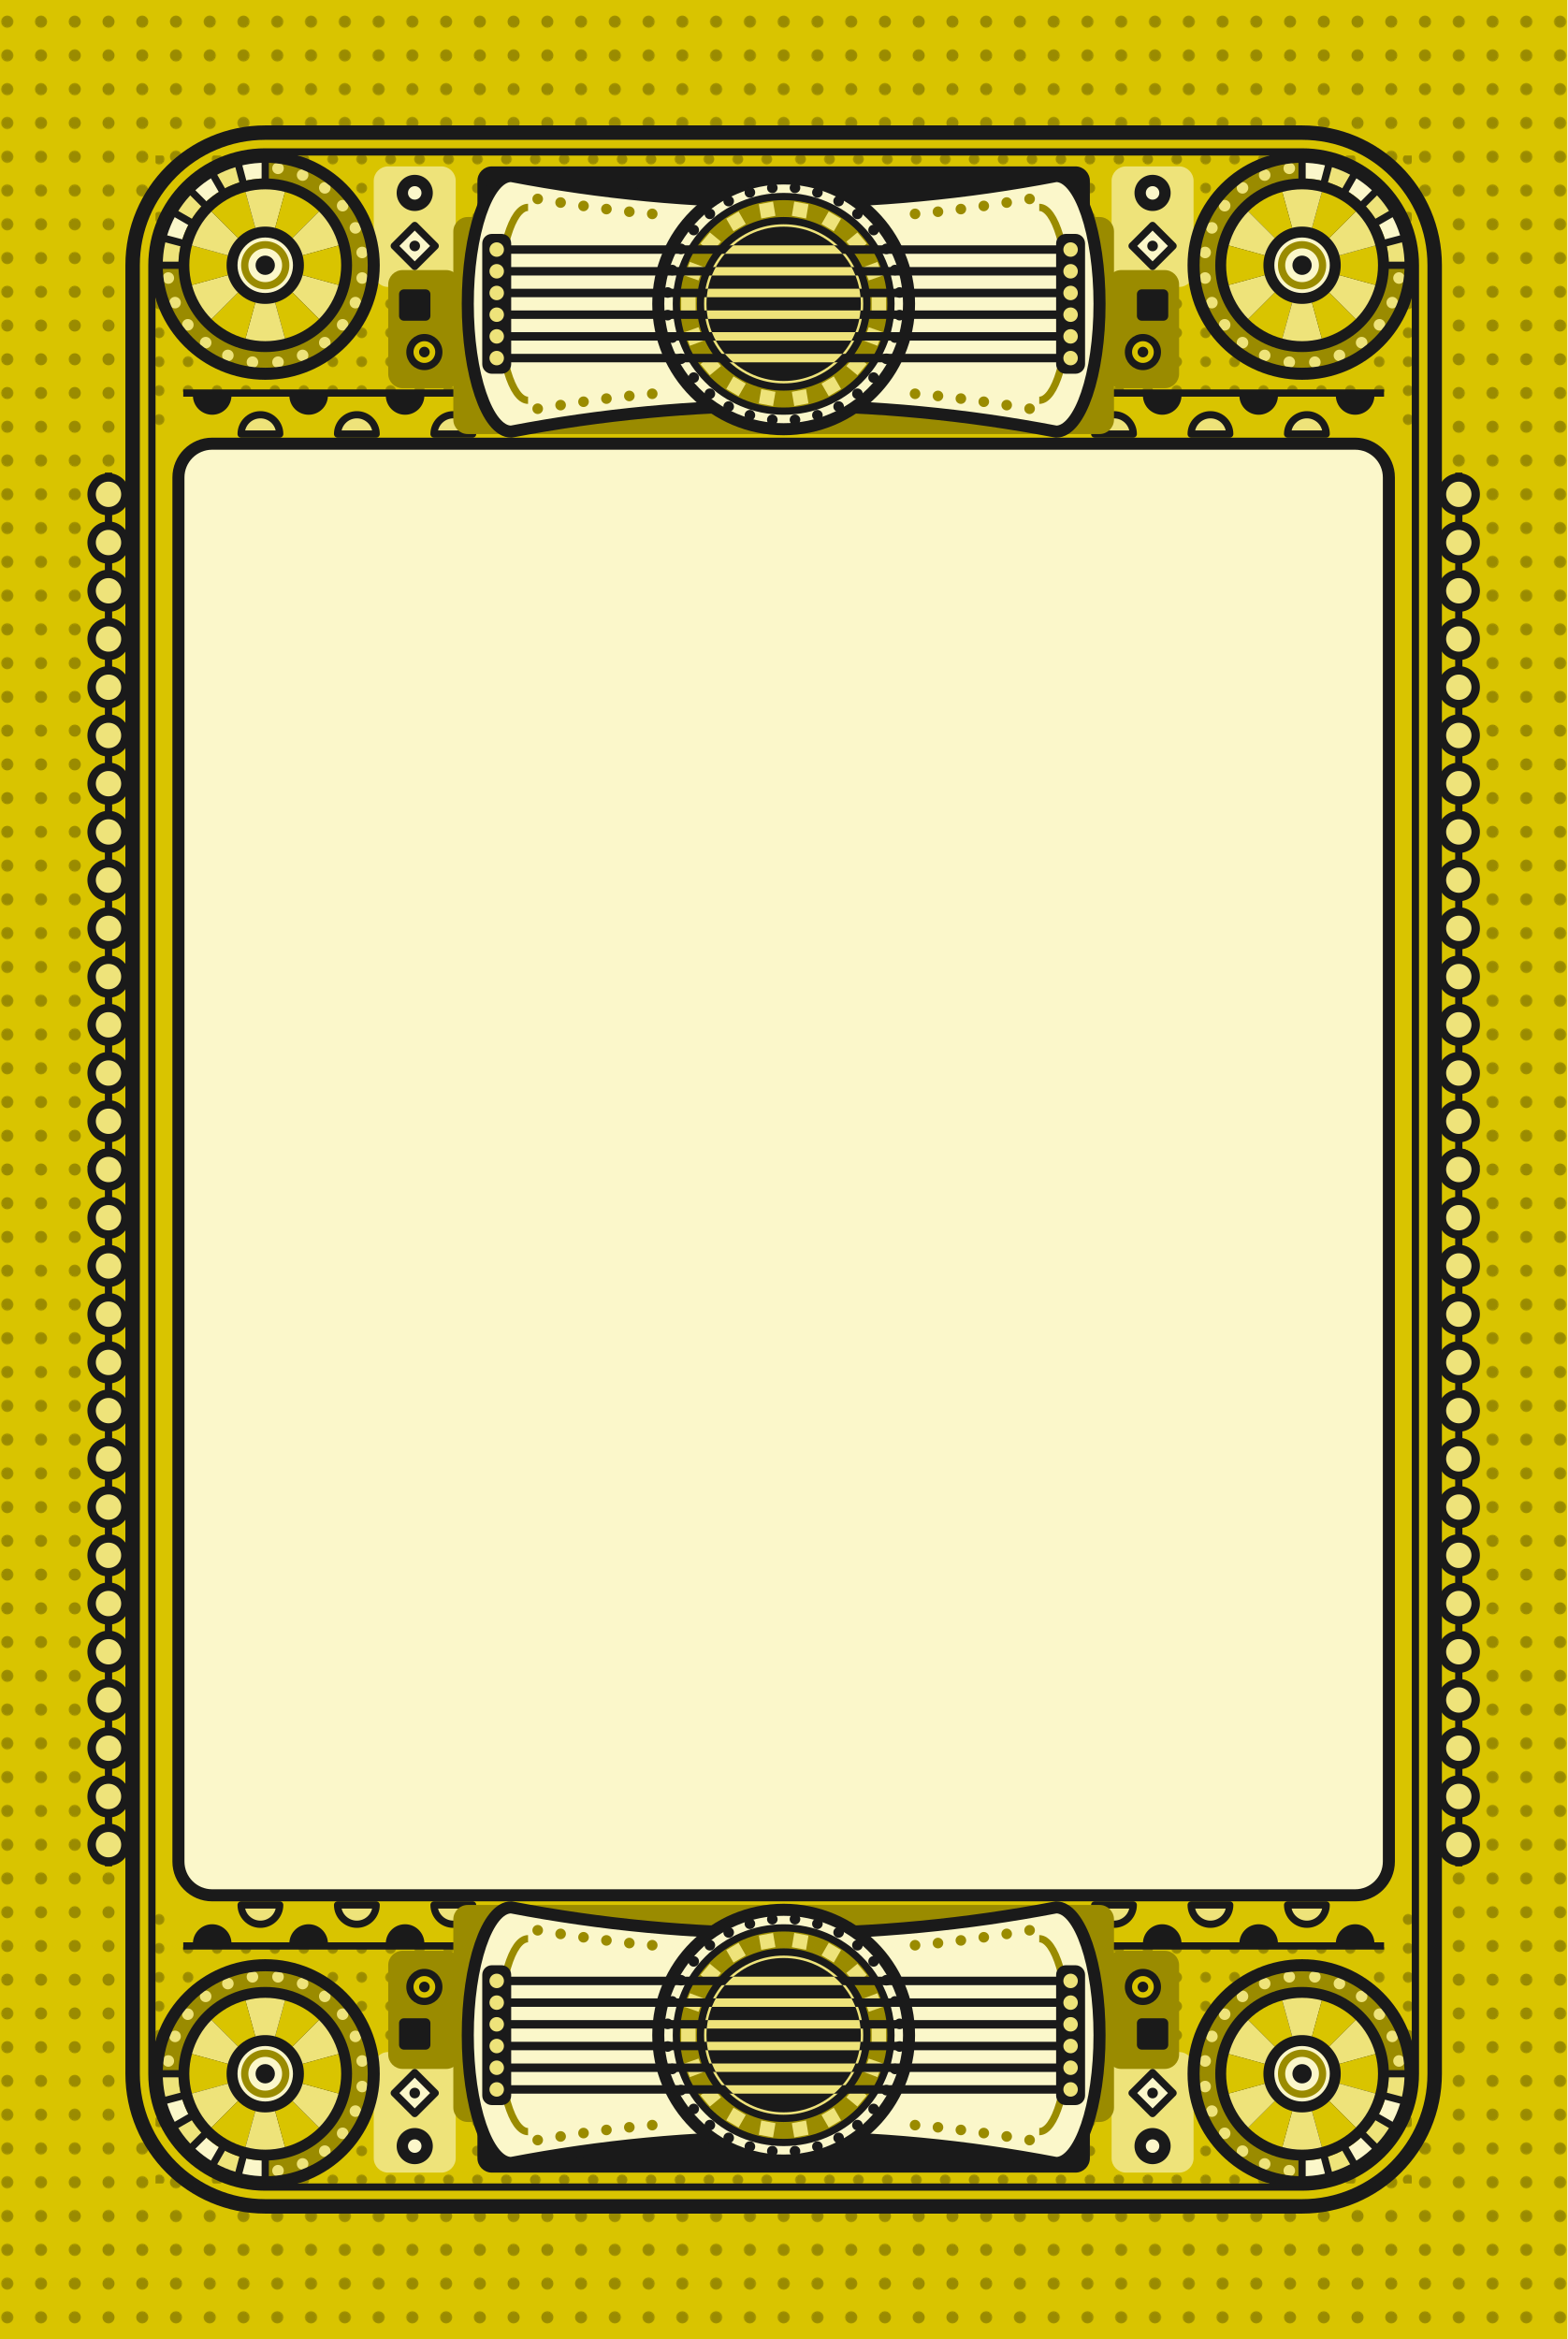
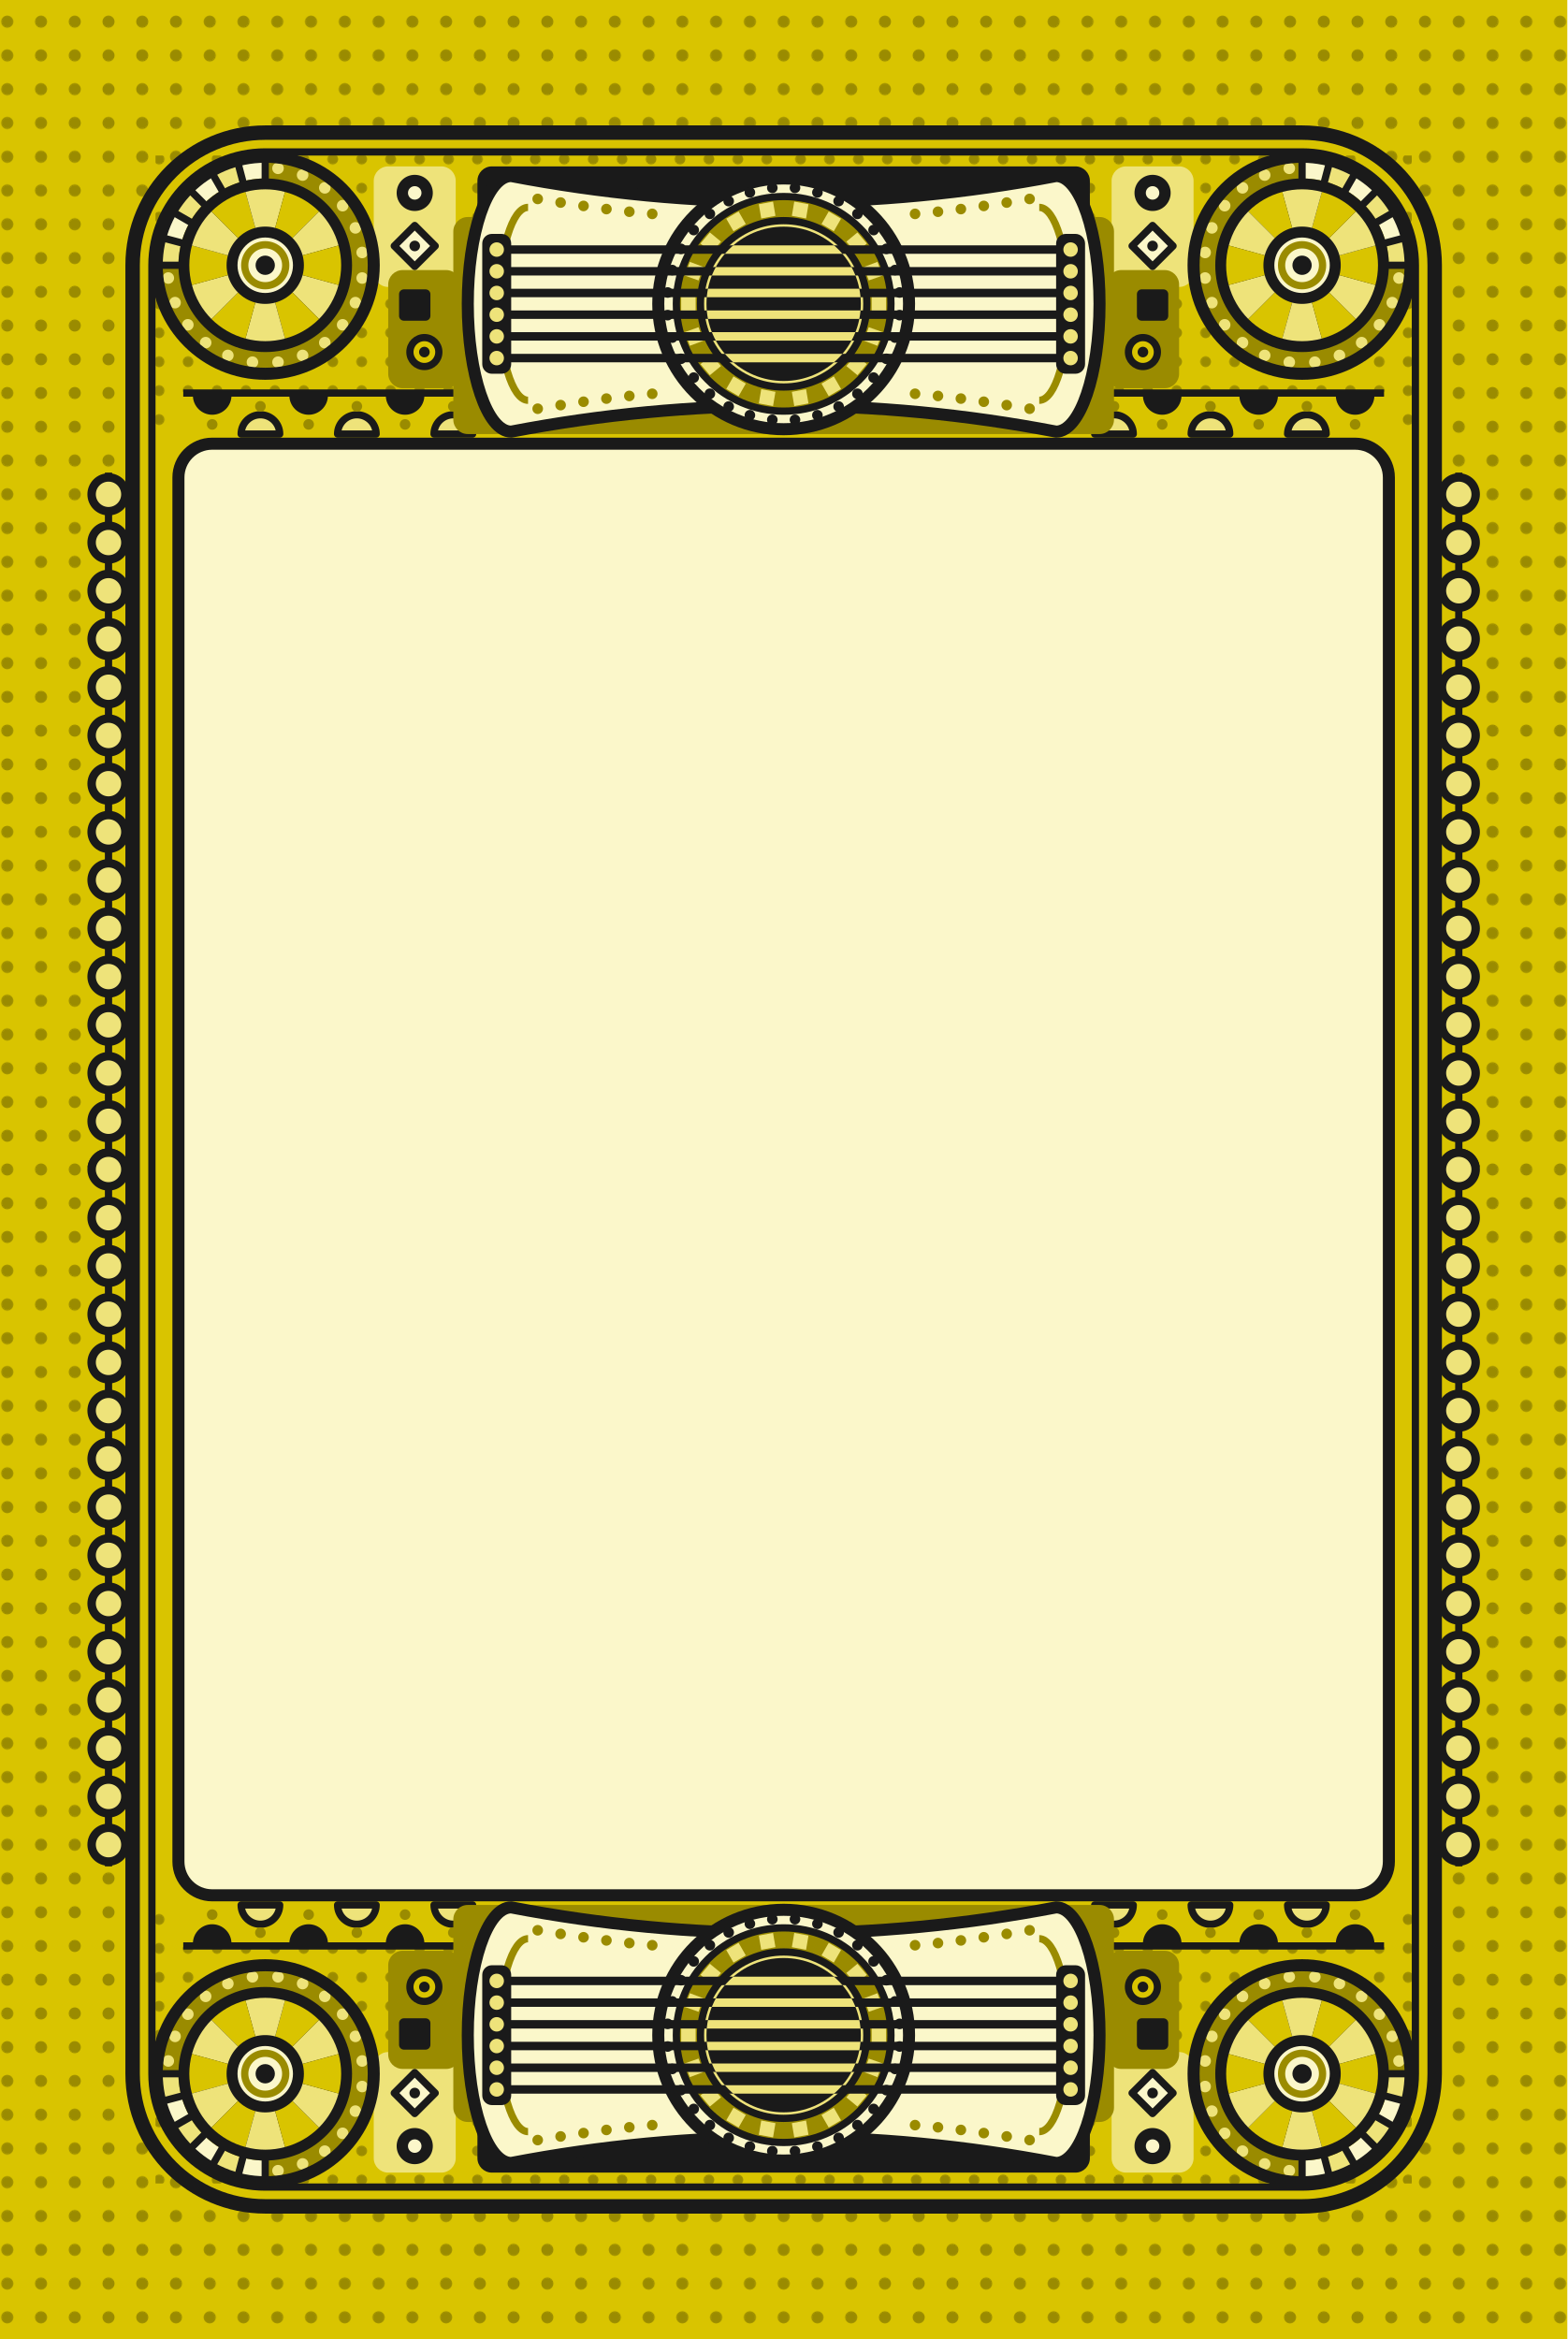
<svg xmlns="http://www.w3.org/2000/svg" viewBox="0 0 65 97" width="65mm" height="97mm" data-motiv="hinten_90_1" data-frei="8,19,49,59">
  <defs>
    <pattern id="pkt" patternUnits="userSpaceOnUse" x="31.8" y="47.8" width="1.4" height="1.4">
      <circle cx="0.7" cy="0.7" r="0.25" fill="#9A8B00" />
    </pattern>
    <pattern id="raster" patternUnits="userSpaceOnUse" x="0" y="0" width="1.2" height="1.2">
      <circle cx="0.6" cy="0.6" r="0.22" fill="#9A8B00" />
    </pattern>
    <clipPath id="loch">
      <circle cx="32.5" cy="12.6" r="3.2" />
    </clipPath>
    <g id="viertel">
      <rect x="6.45" y="6.45" width="26.1" height="11.8" fill="url(#raster)" />
      <rect x="15.5" y="6.9" width="3.4" height="5" rx="0.6" fill="#EEE37A" />
      <rect x="16.1" y="11.2" width="3" height="4.9" rx="0.6" fill="#9A8B00" />
      <circle cx="17.2" cy="8" r="0.75" fill="#1A1A1A" />
      <circle cx="17.2" cy="8" r="0.28" fill="#FBF7CA" />
      <polygon points="17.2,9.35 18.05,10.2 17.2,11.05 16.35,10.2" fill="#FBF7CA" stroke="#1A1A1A" stroke-width="0.3" stroke-linejoin="round" />
      <circle cx="17.2" cy="10.2" r="0.22" fill="#1A1A1A" />
      <rect x="16.55" y="12" width="1.3" height="1.3" rx="0.2" fill="#1A1A1A" />
      <circle cx="17.6" cy="14.6" r="0.6" fill="#D9C400" stroke="#1A1A1A" stroke-width="0.3" />
      <circle cx="17.6" cy="14.6" r="0.22" fill="#1A1A1A" />
      <circle cx="11" cy="11" r="4.5" fill="#9A8B00" />
      <path d="M6.5 11A4.5 4.5 0 0 1 6.65 9.84L7.52 10.07A3.6 3.6 0 0 0 7.4 11Z" fill="#EEE37A" />
      <path d="M6.65 9.84A4.5 4.5 0 0 1 7.1 8.75L7.88 9.2A3.6 3.6 0 0 0 7.52 10.07Z" fill="#FBF7CA" />
      <path d="M7.1 8.75A4.5 4.5 0 0 1 7.82 7.82L8.45 8.45A3.6 3.6 0 0 0 7.88 9.2Z" fill="#EEE37A" />
      <path d="M7.82 7.82A4.5 4.5 0 0 1 8.75 7.1L9.2 7.88A3.6 3.6 0 0 0 8.45 8.45Z" fill="#FBF7CA" />
      <path d="M8.75 7.1A4.5 4.5 0 0 1 9.84 6.65L10.07 7.52A3.6 3.6 0 0 0 9.2 7.88Z" fill="#EEE37A" />
      <path d="M9.84 6.65A4.5 4.5 0 0 1 11 6.5L11 7.4A3.6 3.6 0 0 0 10.07 7.52Z" fill="#FBF7CA" />
      <line x1="7.4" y1="11" x2="6.5" y2="11" stroke="#1A1A1A" stroke-width="0.3" stroke-linecap="round" />
      <line x1="7.52" y1="10.07" x2="6.65" y2="9.84" stroke="#1A1A1A" stroke-width="0.3" stroke-linecap="round" />
      <line x1="7.88" y1="9.2" x2="7.1" y2="8.75" stroke="#1A1A1A" stroke-width="0.3" stroke-linecap="round" />
      <line x1="8.45" y1="8.45" x2="7.82" y2="7.82" stroke="#1A1A1A" stroke-width="0.3" stroke-linecap="round" />
      <line x1="9.2" y1="7.88" x2="8.75" y2="7.1" stroke="#1A1A1A" stroke-width="0.3" stroke-linecap="round" />
      <line x1="10.07" y1="7.52" x2="9.84" y2="6.65" stroke="#1A1A1A" stroke-width="0.3" stroke-linecap="round" />
      <line x1="11" y1="7.4" x2="11" y2="6.5" stroke="#1A1A1A" stroke-width="0.3" stroke-linecap="round" />
      <circle cx="11.53" cy="6.98" r="0.24" fill="#EEE37A" />
      <circle cx="12.55" cy="7.26" r="0.24" fill="#EEE37A" />
      <circle cx="13.47" cy="7.79" r="0.24" fill="#EEE37A" />
      <circle cx="14.21" cy="8.53" r="0.24" fill="#EEE37A" />
      <circle cx="14.74" cy="9.45" r="0.24" fill="#EEE37A" />
      <circle cx="15.02" cy="10.47" r="0.24" fill="#EEE37A" />
      <circle cx="15.02" cy="11.53" r="0.24" fill="#EEE37A" />
      <circle cx="14.74" cy="12.55" r="0.24" fill="#EEE37A" />
      <circle cx="14.21" cy="13.47" r="0.24" fill="#EEE37A" />
      <circle cx="13.47" cy="14.21" r="0.24" fill="#EEE37A" />
      <circle cx="12.55" cy="14.74" r="0.24" fill="#EEE37A" />
      <circle cx="11.53" cy="15.02" r="0.24" fill="#EEE37A" />
      <circle cx="10.47" cy="15.02" r="0.24" fill="#EEE37A" />
      <circle cx="9.45" cy="14.74" r="0.24" fill="#EEE37A" />
      <circle cx="8.53" cy="14.21" r="0.24" fill="#EEE37A" />
      <circle cx="7.79" cy="13.47" r="0.24" fill="#EEE37A" />
      <circle cx="7.26" cy="12.55" r="0.24" fill="#EEE37A" />
      <circle cx="6.98" cy="11.53" r="0.24" fill="#EEE37A" />
      <circle cx="11" cy="11" r="4.5" fill="none" stroke="#1A1A1A" stroke-width="0.5" />
      <circle cx="11" cy="11" r="3.6" fill="#1A1A1A" />
      <path d="M14.04 11.82A3.15 3.15 0 0 1 13.23 13.23L12.13 12.13A1.6 1.6 0 0 0 12.55 11.41Z" fill="#EEE37A" />
      <path d="M13.23 13.23A3.15 3.15 0 0 1 11.82 14.04L11.41 12.55A1.6 1.6 0 0 0 12.13 12.13Z" fill="#D9C400" />
      <path d="M11.82 14.04A3.15 3.15 0 0 1 10.18 14.04L10.59 12.55A1.6 1.6 0 0 0 11.41 12.55Z" fill="#EEE37A" />
      <path d="M10.18 14.04A3.15 3.15 0 0 1 8.77 13.23L9.87 12.13A1.6 1.6 0 0 0 10.59 12.55Z" fill="#D9C400" />
      <path d="M8.77 13.23A3.15 3.15 0 0 1 7.96 11.82L9.45 11.41A1.6 1.6 0 0 0 9.87 12.13Z" fill="#EEE37A" />
      <path d="M7.96 11.82A3.15 3.15 0 0 1 7.96 10.18L9.45 10.59A1.6 1.6 0 0 0 9.45 11.41Z" fill="#D9C400" />
      <path d="M7.96 10.18A3.15 3.15 0 0 1 8.77 8.77L9.87 9.87A1.6 1.6 0 0 0 9.45 10.59Z" fill="#EEE37A" />
      <path d="M8.77 8.77A3.15 3.15 0 0 1 10.18 7.96L10.59 9.45A1.6 1.6 0 0 0 9.87 9.87Z" fill="#D9C400" />
      <path d="M10.18 7.96A3.15 3.15 0 0 1 11.82 7.96L11.41 9.45A1.6 1.6 0 0 0 10.59 9.45Z" fill="#EEE37A" />
      <path d="M11.82 7.96A3.15 3.15 0 0 1 13.23 8.77L12.13 9.87A1.6 1.6 0 0 0 11.41 9.45Z" fill="#D9C400" />
      <path d="M13.23 8.77A3.15 3.15 0 0 1 14.04 10.18L12.55 10.59A1.6 1.6 0 0 0 12.13 9.87Z" fill="#EEE37A" />
      <path d="M14.04 10.18A3.15 3.15 0 0 1 14.04 11.82L12.55 11.41A1.6 1.6 0 0 0 12.55 10.59Z" fill="#D9C400" />
      <circle cx="11" cy="11" r="1.3" fill="#FBF7CA" stroke="#1A1A1A" stroke-width="0.3" />
      <circle cx="11" cy="11" r="0.85" fill="none" stroke="#9A8B00" stroke-width="0.3" />
      <circle cx="11" cy="11" r="0.4" fill="#1A1A1A" />
      <rect x="7.5" y="16.25" width="12" height="1.9" fill="#D9C400" />
      <line x1="7.6" y1="16.3" x2="19.3" y2="16.3" stroke="#1A1A1A" stroke-width="0.3" stroke-linecap="butt" />
      <path d="M8 16.4A0.8 0.8 0 0 0 9.6 16.4Z" fill="#1A1A1A" />
+       <circle cx="8.8" cy="17.6" r="0.22" fill="#9A8B00" />
      <path d="M10 18A0.8 0.8 0 0 1 11.6 18Z" fill="#EEE37A" stroke="#1A1A1A" stroke-width="0.3" stroke-linejoin="round" />
+       <circle cx="10.8" cy="16.85" r="0.22" fill="#9A8B00" />
      <path d="M12 16.4A0.8 0.8 0 0 0 13.6 16.4Z" fill="#1A1A1A" />
+       <circle cx="12.8" cy="17.6" r="0.22" fill="#9A8B00" />
      <path d="M14 18A0.8 0.8 0 0 1 15.6 18Z" fill="#EEE37A" stroke="#1A1A1A" stroke-width="0.3" stroke-linejoin="round" />
+       <circle cx="14.8" cy="16.85" r="0.22" fill="#9A8B00" />
      <path d="M16 16.4A0.8 0.8 0 0 0 17.6 16.4Z" fill="#1A1A1A" />
+       <circle cx="16.8" cy="17.6" r="0.22" fill="#9A8B00" />
      <path d="M18 18A0.8 0.8 0 0 1 19.6 18Z" fill="#EEE37A" stroke="#1A1A1A" stroke-width="0.3" stroke-linejoin="round" />
+       <circle cx="18.8" cy="16.85" r="0.22" fill="#9A8B00" />
      <rect x="3.4" y="19.5" width="2.2" height="29.1" fill="#D9C400" />
      <line x1="4.5" y1="19.6" x2="4.5" y2="48.6" stroke="#1A1A1A" stroke-width="0.3" stroke-linecap="butt" />
      <circle cx="4.5" cy="48.5" r="0.7" fill="#EEE37A" stroke="#1A1A1A" stroke-width="0.35" />
      <circle cx="4.5" cy="46.5" r="0.7" fill="#EEE37A" stroke="#1A1A1A" stroke-width="0.35" />
      <circle cx="4.5" cy="44.5" r="0.7" fill="#EEE37A" stroke="#1A1A1A" stroke-width="0.35" />
      <circle cx="4.5" cy="42.5" r="0.7" fill="#EEE37A" stroke="#1A1A1A" stroke-width="0.35" />
      <circle cx="4.5" cy="40.5" r="0.7" fill="#EEE37A" stroke="#1A1A1A" stroke-width="0.35" />
      <circle cx="4.5" cy="38.5" r="0.7" fill="#EEE37A" stroke="#1A1A1A" stroke-width="0.35" />
      <circle cx="4.5" cy="36.5" r="0.7" fill="#EEE37A" stroke="#1A1A1A" stroke-width="0.35" />
      <circle cx="4.5" cy="34.5" r="0.7" fill="#EEE37A" stroke="#1A1A1A" stroke-width="0.35" />
      <circle cx="4.5" cy="32.5" r="0.7" fill="#EEE37A" stroke="#1A1A1A" stroke-width="0.35" />
      <circle cx="4.5" cy="30.5" r="0.7" fill="#EEE37A" stroke="#1A1A1A" stroke-width="0.35" />
      <circle cx="4.5" cy="28.5" r="0.7" fill="#EEE37A" stroke="#1A1A1A" stroke-width="0.35" />
      <circle cx="4.5" cy="26.5" r="0.7" fill="#EEE37A" stroke="#1A1A1A" stroke-width="0.35" />
      <circle cx="4.5" cy="24.5" r="0.7" fill="#EEE37A" stroke="#1A1A1A" stroke-width="0.35" />
      <circle cx="4.5" cy="22.5" r="0.7" fill="#EEE37A" stroke="#1A1A1A" stroke-width="0.35" />
      <circle cx="4.5" cy="20.5" r="0.7" fill="#EEE37A" stroke="#1A1A1A" stroke-width="0.35" />
    </g>
    <g id="achse">
      <rect x="18.8" y="9" width="27.4" height="9" rx="0.6" fill="#9A8B00" />
      <rect x="19.8" y="6.9" width="25.4" height="9.7" rx="0.6" fill="#1A1A1A" />
      <path d="M21.2 7.3A60.0 60.0 0 0 0 43.8 7.3A1.8 5.3 0 0 1 43.8 17.9A60.0 60.0 0 0 0 21.2 17.9A1.8 5.3 0 0 1 21.2 7.3Z" fill="#FBF7CA" stroke="#1A1A1A" stroke-width="0.5" stroke-linejoin="round" />
      <circle cx="22.3" cy="8.25" r="0.22" fill="#9A8B00" />
      <circle cx="22.3" cy="16.95" r="0.22" fill="#9A8B00" />
      <circle cx="42.7" cy="8.25" r="0.22" fill="#9A8B00" />
      <circle cx="42.7" cy="16.95" r="0.22" fill="#9A8B00" />
      <circle cx="23.25" cy="8.4" r="0.22" fill="#9A8B00" />
      <circle cx="23.25" cy="16.8" r="0.22" fill="#9A8B00" />
      <circle cx="41.75" cy="8.4" r="0.22" fill="#9A8B00" />
      <circle cx="41.75" cy="16.8" r="0.22" fill="#9A8B00" />
      <circle cx="24.2" cy="8.54" r="0.22" fill="#9A8B00" />
      <circle cx="24.2" cy="16.66" r="0.22" fill="#9A8B00" />
      <circle cx="40.8" cy="8.54" r="0.22" fill="#9A8B00" />
      <circle cx="40.8" cy="16.66" r="0.22" fill="#9A8B00" />
      <circle cx="25.15" cy="8.67" r="0.22" fill="#9A8B00" />
      <circle cx="25.15" cy="16.53" r="0.22" fill="#9A8B00" />
      <circle cx="39.85" cy="8.67" r="0.22" fill="#9A8B00" />
      <circle cx="39.85" cy="16.53" r="0.22" fill="#9A8B00" />
      <circle cx="26.1" cy="8.78" r="0.22" fill="#9A8B00" />
      <circle cx="26.1" cy="16.42" r="0.22" fill="#9A8B00" />
      <circle cx="38.9" cy="8.78" r="0.22" fill="#9A8B00" />
      <circle cx="38.9" cy="16.42" r="0.22" fill="#9A8B00" />
      <circle cx="27.05" cy="8.87" r="0.22" fill="#9A8B00" />
      <circle cx="27.05" cy="16.33" r="0.22" fill="#9A8B00" />
      <circle cx="37.95" cy="8.87" r="0.22" fill="#9A8B00" />
      <circle cx="37.95" cy="16.33" r="0.22" fill="#9A8B00" />
      <path d="M21.9 8.6A1.2 4.0 0 0 0 21.9 16.6" fill="none" stroke="#9A8B00" stroke-width="0.3" />
      <path d="M43.1 8.6A1.2 4.0 0 0 1 43.1 16.6" fill="none" stroke="#9A8B00" stroke-width="0.3" />
      <circle cx="32.5" cy="12.6" r="5.2" fill="#FBF7CA" stroke="#1A1A1A" stroke-width="0.5" />
      <circle cx="37.31" cy="13.07" r="0.22" fill="#1A1A1A" />
      <circle cx="37.12" cy="14" r="0.22" fill="#1A1A1A" />
      <circle cx="36.76" cy="14.88" r="0.22" fill="#1A1A1A" />
      <circle cx="36.23" cy="15.66" r="0.22" fill="#1A1A1A" />
      <circle cx="35.56" cy="16.33" r="0.22" fill="#1A1A1A" />
      <circle cx="34.78" cy="16.86" r="0.22" fill="#1A1A1A" />
      <circle cx="33.9" cy="17.22" r="0.22" fill="#1A1A1A" />
      <circle cx="32.97" cy="17.41" r="0.22" fill="#1A1A1A" />
      <circle cx="32.03" cy="17.41" r="0.22" fill="#1A1A1A" />
      <circle cx="31.1" cy="17.22" r="0.22" fill="#1A1A1A" />
      <circle cx="30.22" cy="16.86" r="0.22" fill="#1A1A1A" />
      <circle cx="29.44" cy="16.33" r="0.22" fill="#1A1A1A" />
      <circle cx="28.77" cy="15.66" r="0.22" fill="#1A1A1A" />
      <circle cx="28.24" cy="14.88" r="0.22" fill="#1A1A1A" />
      <circle cx="27.88" cy="14" r="0.22" fill="#1A1A1A" />
      <circle cx="27.69" cy="13.07" r="0.22" fill="#1A1A1A" />
      <circle cx="27.69" cy="12.13" r="0.22" fill="#1A1A1A" />
      <circle cx="27.88" cy="11.2" r="0.22" fill="#1A1A1A" />
      <circle cx="28.24" cy="10.32" r="0.22" fill="#1A1A1A" />
      <circle cx="28.77" cy="9.54" r="0.22" fill="#1A1A1A" />
      <circle cx="29.44" cy="8.87" r="0.22" fill="#1A1A1A" />
      <circle cx="30.22" cy="8.34" r="0.22" fill="#1A1A1A" />
      <circle cx="31.1" cy="7.98" r="0.22" fill="#1A1A1A" />
      <circle cx="32.03" cy="7.79" r="0.22" fill="#1A1A1A" />
      <circle cx="32.97" cy="7.79" r="0.22" fill="#1A1A1A" />
      <circle cx="33.9" cy="7.98" r="0.22" fill="#1A1A1A" />
      <circle cx="34.78" cy="8.34" r="0.22" fill="#1A1A1A" />
      <circle cx="35.56" cy="8.87" r="0.22" fill="#1A1A1A" />
      <circle cx="36.23" cy="9.54" r="0.22" fill="#1A1A1A" />
      <circle cx="36.76" cy="10.32" r="0.22" fill="#1A1A1A" />
      <circle cx="37.12" cy="11.2" r="0.22" fill="#1A1A1A" />
      <circle cx="37.31" cy="12.13" r="0.22" fill="#1A1A1A" />
      <circle cx="32.5" cy="12.6" r="4.45" fill="#9A8B00" stroke="#1A1A1A" stroke-width="0.3" />
      <polygon points="36.15,12.3 36.75,12.3 36.75,12.9 36.15,12.9" fill="#EEE37A" />
      <polygon points="36.15,12.94 36.74,13.04 36.63,13.63 36.04,13.53" fill="#9A8B00" />
      <polygon points="36.03,13.57 36.6,13.77 36.39,14.34 35.83,14.13" fill="#EEE37A" />
      <polygon points="35.81,14.17 36.33,14.47 36.03,14.98 35.51,14.68" fill="#9A8B00" />
      <polygon points="35.49,14.72 35.95,15.1 35.56,15.56 35.1,15.18" fill="#EEE37A" />
      <polygon points="35.08,15.2 35.46,15.66 35,16.05 34.62,15.59" fill="#9A8B00" />
      <polygon points="34.58,15.61 34.88,16.13 34.37,16.43 34.07,15.91" fill="#EEE37A" />
      <polygon points="34.03,15.93 34.24,16.49 33.67,16.7 33.47,16.13" fill="#9A8B00" />
      <polygon points="33.43,16.14 33.53,16.73 32.94,16.84 32.84,16.25" fill="#EEE37A" />
      <polygon points="32.8,16.25 32.8,16.85 32.2,16.85 32.2,16.25" fill="#9A8B00" />
      <polygon points="32.16,16.25 32.06,16.84 31.47,16.73 31.57,16.14" fill="#EEE37A" />
      <polygon points="31.53,16.13 31.33,16.7 30.76,16.49 30.97,15.93" fill="#9A8B00" />
      <polygon points="30.93,15.91 30.63,16.43 30.12,16.13 30.42,15.61" fill="#EEE37A" />
      <polygon points="30.38,15.59 30,16.05 29.54,15.66 29.92,15.2" fill="#9A8B00" />
      <polygon points="29.9,15.18 29.44,15.56 29.05,15.1 29.51,14.72" fill="#EEE37A" />
      <polygon points="29.49,14.68 28.97,14.98 28.67,14.47 29.19,14.17" fill="#9A8B00" />
      <polygon points="29.17,14.13 28.61,14.34 28.4,13.77 28.97,13.57" fill="#EEE37A" />
      <polygon points="28.96,13.53 28.37,13.63 28.26,13.04 28.85,12.94" fill="#9A8B00" />
      <polygon points="28.85,12.9 28.25,12.9 28.25,12.3 28.85,12.3" fill="#EEE37A" />
      <polygon points="28.85,12.26 28.26,12.16 28.37,11.57 28.96,11.67" fill="#9A8B00" />
      <polygon points="28.97,11.63 28.4,11.43 28.61,10.86 29.17,11.07" fill="#EEE37A" />
      <polygon points="29.19,11.03 28.67,10.73 28.97,10.22 29.49,10.52" fill="#9A8B00" />
      <polygon points="29.51,10.48 29.05,10.1 29.44,9.64 29.9,10.02" fill="#EEE37A" />
      <polygon points="29.92,10 29.54,9.54 30,9.15 30.38,9.61" fill="#9A8B00" />
      <polygon points="30.42,9.59 30.12,9.07 30.63,8.77 30.93,9.29" fill="#EEE37A" />
      <polygon points="30.97,9.27 30.76,8.71 31.33,8.5 31.53,9.07" fill="#9A8B00" />
      <polygon points="31.57,9.06 31.47,8.47 32.06,8.36 32.16,8.95" fill="#EEE37A" />
      <polygon points="32.2,8.95 32.2,8.35 32.8,8.35 32.8,8.95" fill="#9A8B00" />
      <polygon points="32.84,8.95 32.94,8.36 33.53,8.47 33.43,9.06" fill="#EEE37A" />
      <polygon points="33.47,9.07 33.67,8.5 34.24,8.71 34.03,9.27" fill="#9A8B00" />
      <polygon points="34.07,9.29 34.37,8.77 34.88,9.07 34.58,9.59" fill="#EEE37A" />
      <polygon points="34.62,9.61 35,9.15 35.46,9.54 35.08,10" fill="#9A8B00" />
      <polygon points="35.1,10.02 35.56,9.64 35.95,10.1 35.49,10.48" fill="#EEE37A" />
      <polygon points="35.51,10.52 36.03,10.22 36.33,10.73 35.81,11.03" fill="#9A8B00" />
      <polygon points="35.83,11.07 36.39,10.86 36.6,11.43 36.03,11.63" fill="#EEE37A" />
      <polygon points="36.04,11.67 36.63,11.57 36.74,12.16 36.15,12.26" fill="#9A8B00" />
      <circle cx="32.5" cy="12.6" r="3.45" fill="#EEE37A" stroke="#1A1A1A" stroke-width="0.3" />
      <circle cx="32.5" cy="12.6" r="3.2" fill="#1A1A1A" />
      <line x1="20.6" y1="10.35" x2="44.4" y2="10.35" stroke="#1A1A1A" stroke-width="0.35" stroke-linecap="butt" />
      <line x1="20.6" y1="11.25" x2="44.4" y2="11.25" stroke="#1A1A1A" stroke-width="0.35" stroke-linecap="butt" />
      <line x1="20.6" y1="12.15" x2="44.4" y2="12.15" stroke="#1A1A1A" stroke-width="0.35" stroke-linecap="butt" />
      <line x1="20.6" y1="13.05" x2="44.4" y2="13.05" stroke="#1A1A1A" stroke-width="0.35" stroke-linecap="butt" />
      <line x1="20.6" y1="13.95" x2="44.4" y2="13.95" stroke="#1A1A1A" stroke-width="0.35" stroke-linecap="butt" />
      <line x1="20.6" y1="14.85" x2="44.4" y2="14.85" stroke="#1A1A1A" stroke-width="0.35" stroke-linecap="butt" />
      <g clip-path="url(#loch)">
        <line x1="20.6" y1="10.35" x2="44.4" y2="10.35" stroke="#EEE37A" stroke-width="0.35" stroke-linecap="butt" />
        <line x1="20.6" y1="11.25" x2="44.4" y2="11.25" stroke="#EEE37A" stroke-width="0.35" stroke-linecap="butt" />
        <line x1="20.6" y1="12.15" x2="44.4" y2="12.15" stroke="#EEE37A" stroke-width="0.35" stroke-linecap="butt" />
        <line x1="20.6" y1="13.05" x2="44.4" y2="13.05" stroke="#EEE37A" stroke-width="0.35" stroke-linecap="butt" />
        <line x1="20.6" y1="13.95" x2="44.4" y2="13.95" stroke="#EEE37A" stroke-width="0.35" stroke-linecap="butt" />
        <line x1="20.6" y1="14.85" x2="44.4" y2="14.85" stroke="#EEE37A" stroke-width="0.35" stroke-linecap="butt" />
      </g>
      <rect x="20" y="9.7" width="1.2" height="5.8" rx="0.4" fill="#1A1A1A" />
      <circle cx="20.6" cy="10.35" r="0.3" fill="#EEE37A" />
      <circle cx="20.6" cy="11.25" r="0.3" fill="#EEE37A" />
      <circle cx="20.6" cy="12.15" r="0.3" fill="#EEE37A" />
      <circle cx="20.6" cy="13.05" r="0.3" fill="#EEE37A" />
      <circle cx="20.6" cy="13.95" r="0.3" fill="#EEE37A" />
      <circle cx="20.6" cy="14.85" r="0.3" fill="#EEE37A" />
      <rect x="43.8" y="9.7" width="1.2" height="5.8" rx="0.4" fill="#1A1A1A" />
      <circle cx="44.4" cy="10.35" r="0.3" fill="#EEE37A" />
      <circle cx="44.4" cy="11.25" r="0.3" fill="#EEE37A" />
      <circle cx="44.4" cy="12.15" r="0.3" fill="#EEE37A" />
      <circle cx="44.4" cy="13.05" r="0.3" fill="#EEE37A" />
      <circle cx="44.4" cy="13.95" r="0.3" fill="#EEE37A" />
      <circle cx="44.4" cy="14.85" r="0.3" fill="#EEE37A" />
    </g>
  </defs>
  <rect width="65" height="97" fill="#D9C400" />
  <rect width="65" height="97" fill="url(#pkt)" />
  <rect x="5.5" y="5.5" width="54" height="86" rx="5.5" fill="#D9C400" />
  <use href="#viertel" />
  <use href="#viertel" transform="translate(65,0) scale(-1,1)" />
  <use href="#viertel" transform="translate(0,97) scale(1,-1)" />
  <use href="#viertel" transform="translate(65,97) scale(-1,-1)" />
  <rect x="5.5" y="5.5" width="54" height="86" rx="5.5" fill="none" stroke="#1A1A1A" stroke-width="0.6" />
  <rect x="6.3" y="6.3" width="52.4" height="84.4" rx="4.7" fill="none" stroke="#1A1A1A" stroke-width="0.3" />
  <rect x="7.4" y="18.4" width="50.2" height="60.2" rx="1.4" fill="#FBF7CA" stroke="#1A1A1A" stroke-width="0.5" />
  <use href="#achse" />
  <use href="#achse" transform="translate(0,97) scale(1,-1)" />
</svg>
